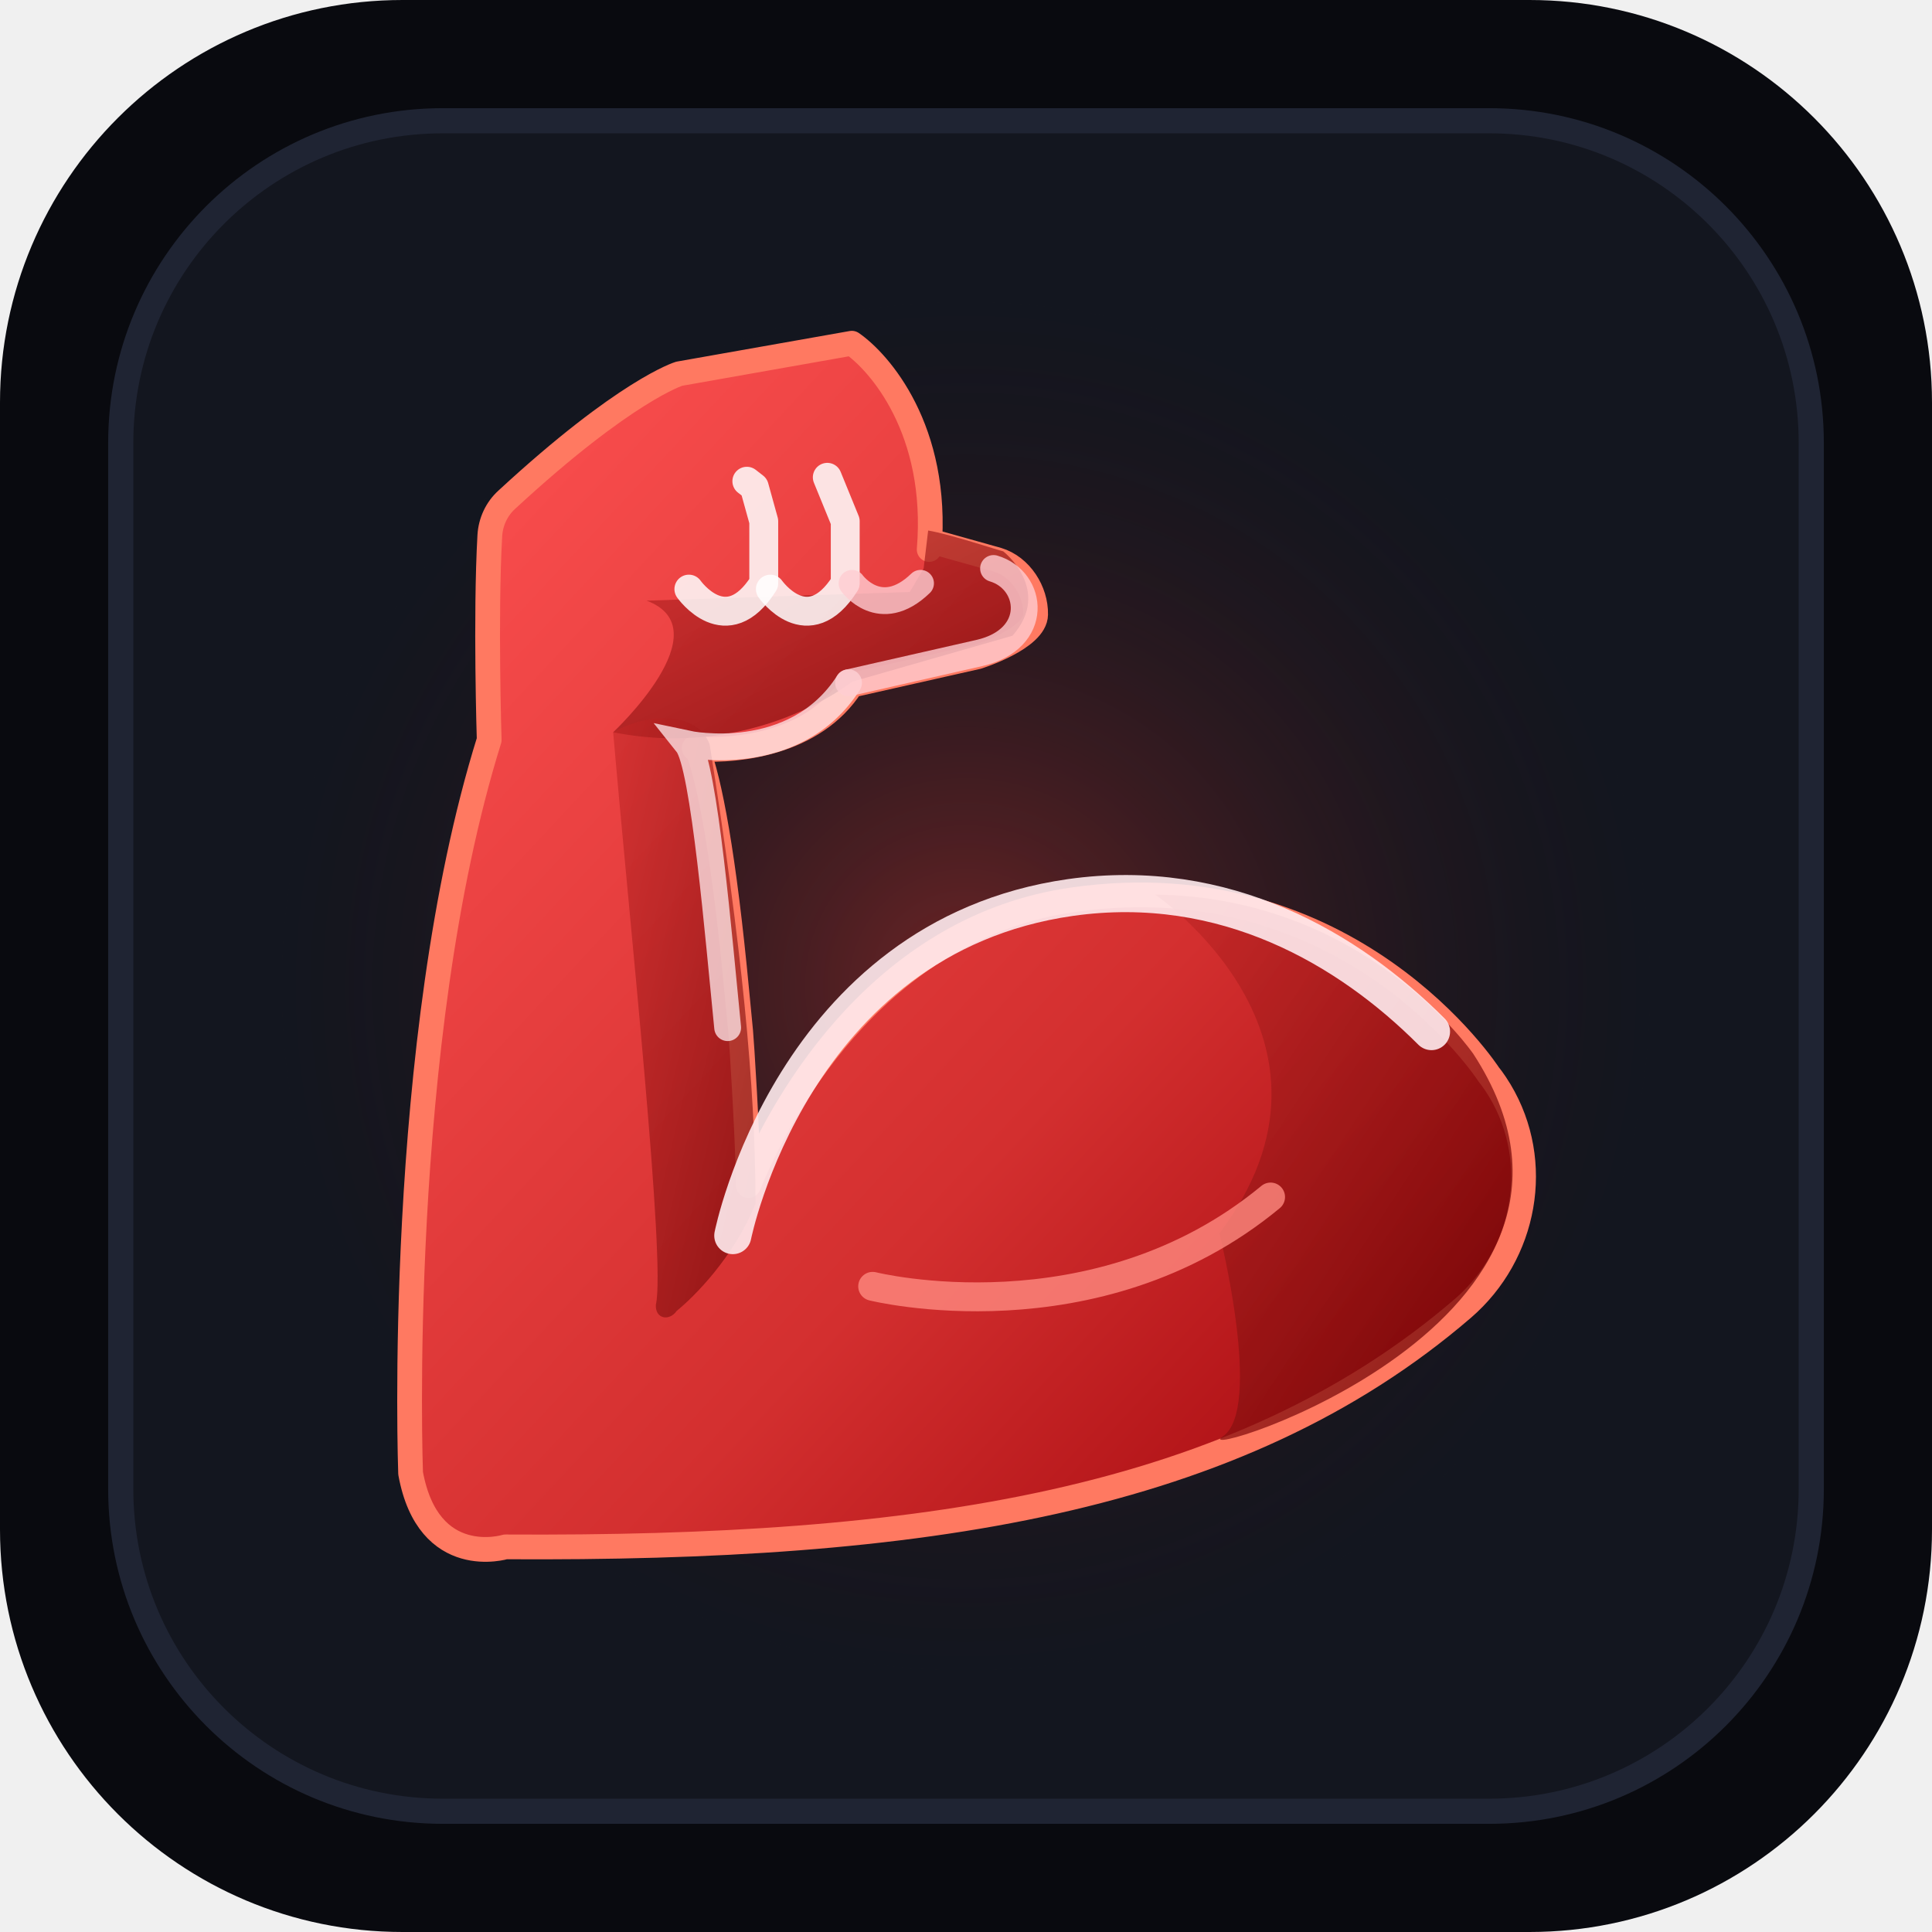
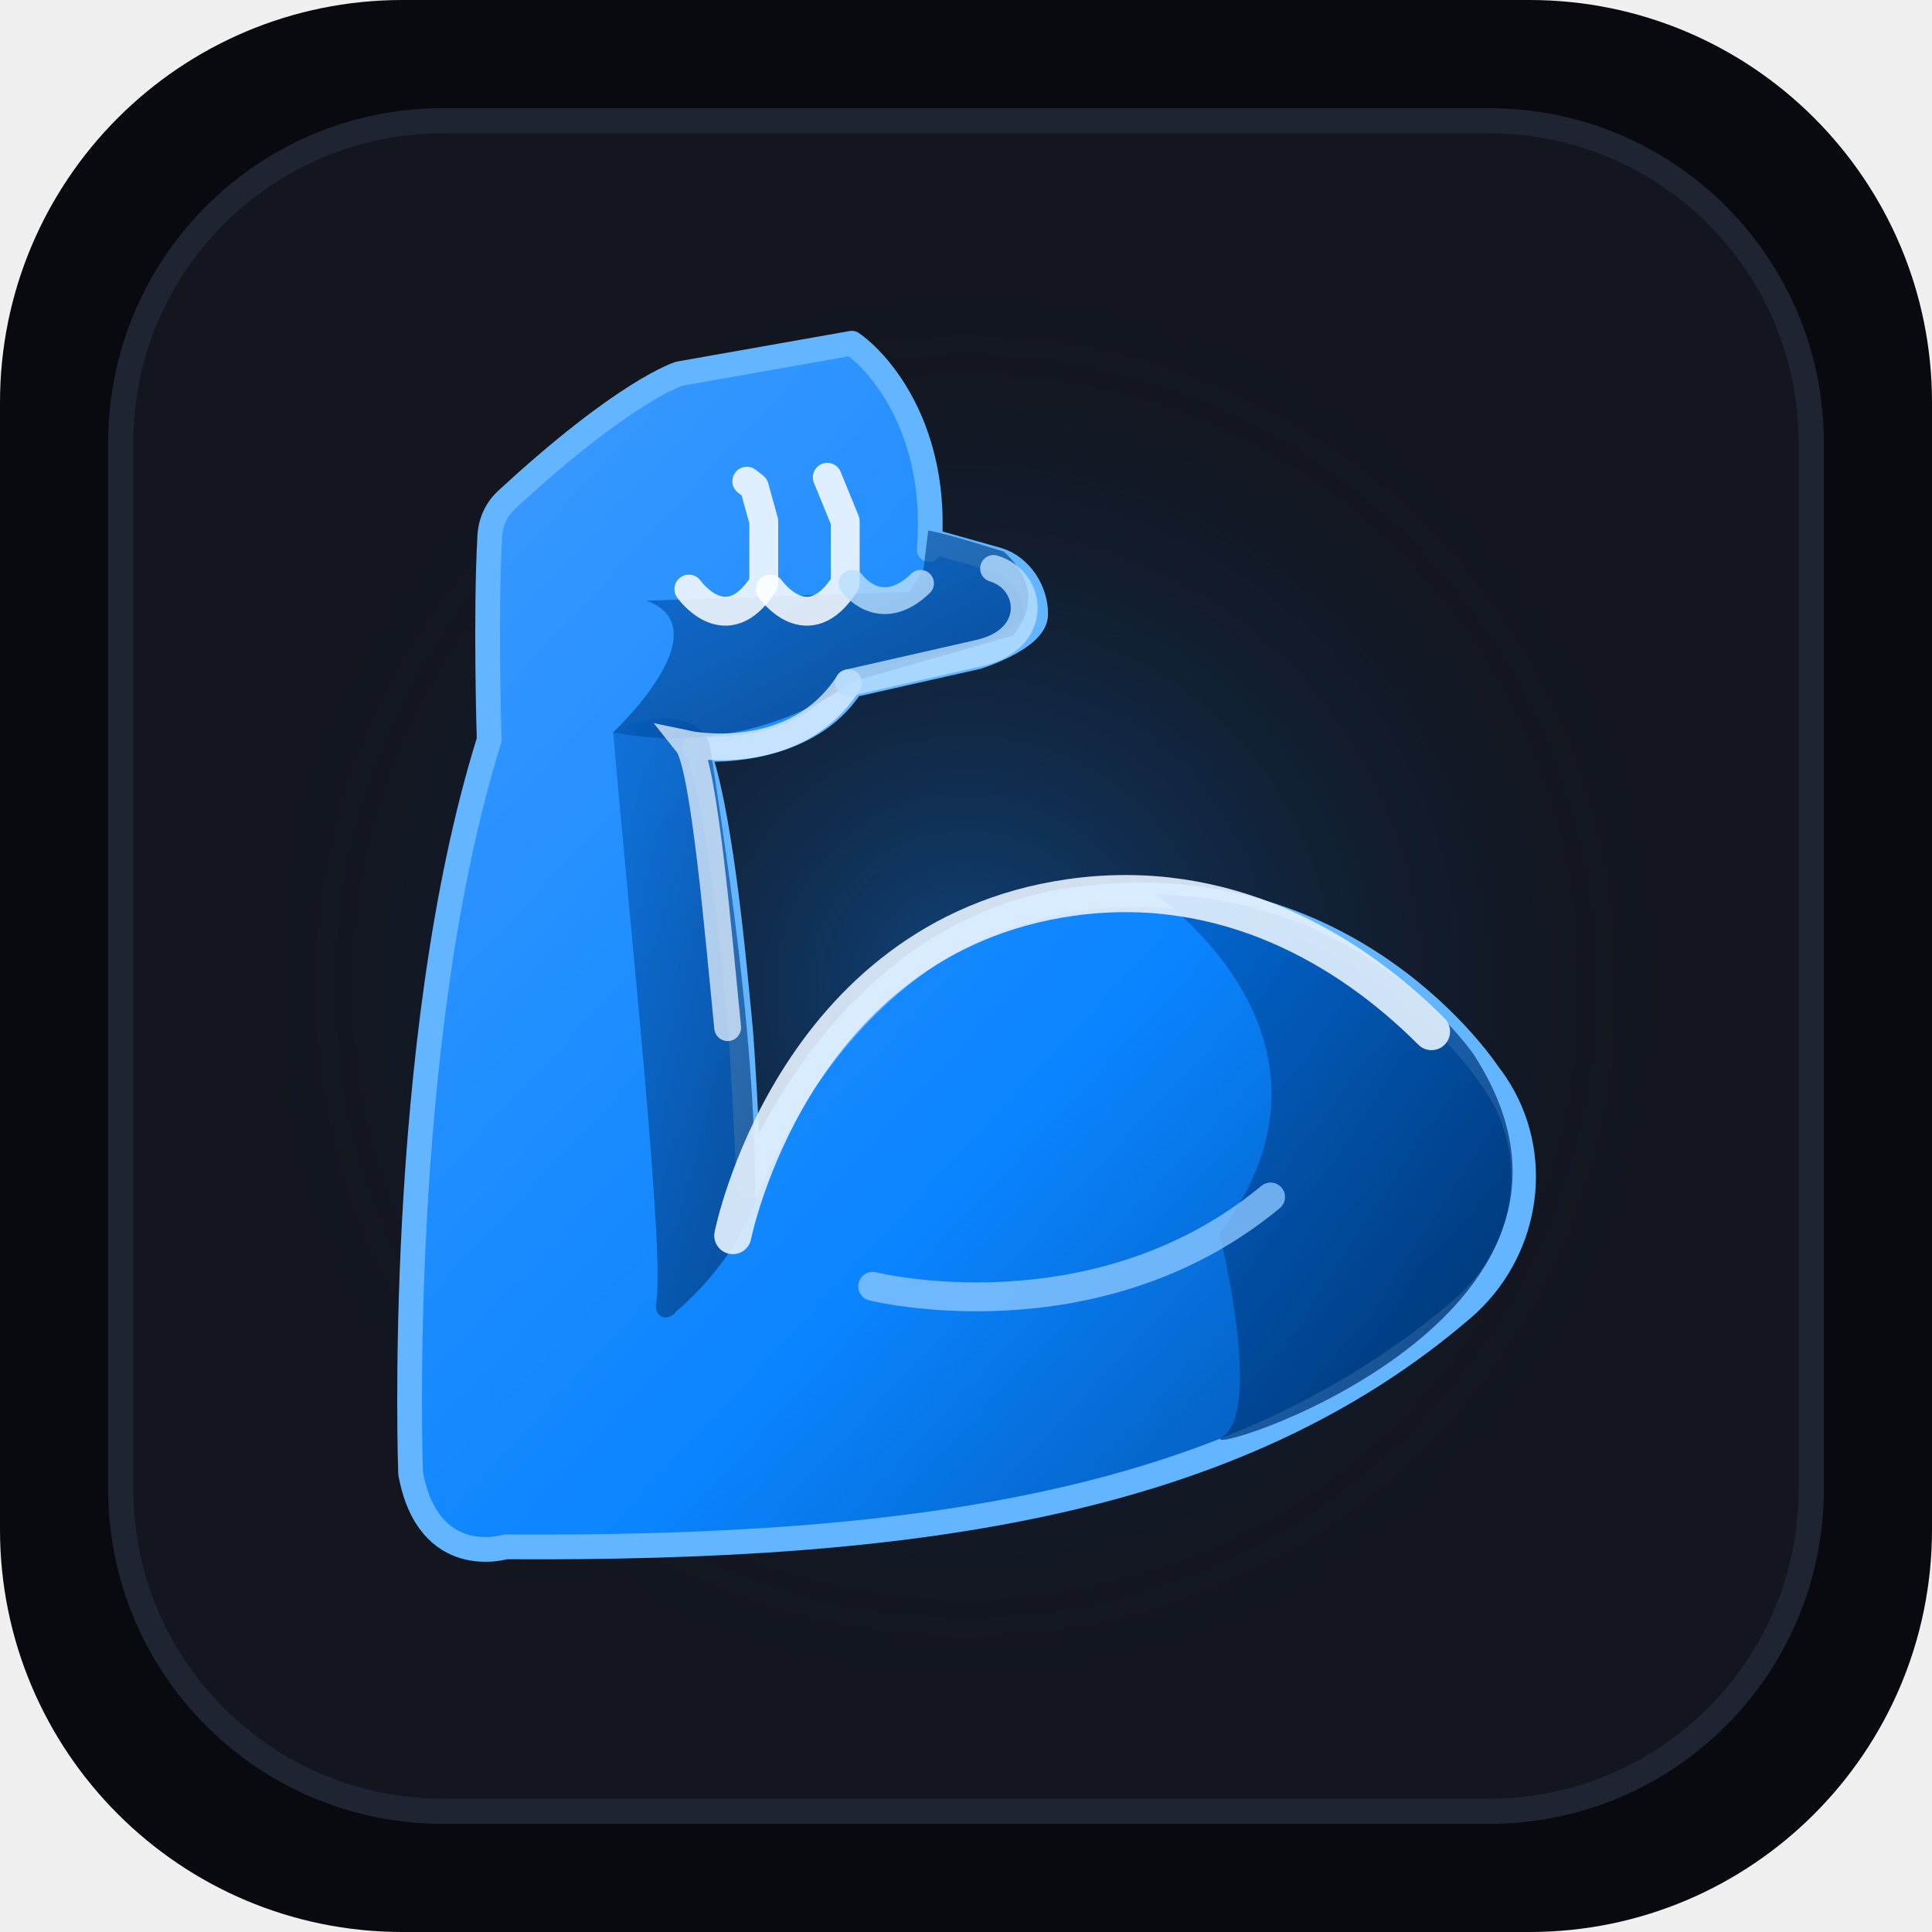
<svg xmlns="http://www.w3.org/2000/svg" viewBox="0 0 192 192" width="192" height="192">
  <defs>
    <radialGradient id="gymGlow" cx="50%" cy="50%" r="55%">
-       <stop offset="0%" stop-color="#ff3b30" stop-opacity="0.38" />
+       <stop offset="0%" stop-color="#0A84FF" stop-opacity="0.42" />
      <stop offset="100%" stop-color="#090a0f" stop-opacity="0" />
    </radialGradient>
    <linearGradient id="armBaseGrad" x1="0%" y1="0%" x2="100%" y2="100%">
-       <stop offset="0%" stop-color="#ff5252" />
-       <stop offset="60%" stop-color="#d32f2f" />
-       <stop offset="100%" stop-color="#9a0007" />
+       <stop offset="0%" stop-color="#409CFF" />
+       <stop offset="60%" stop-color="#0A84FF" />
+       <stop offset="100%" stop-color="#004999" />
    </linearGradient>
    <linearGradient id="muscleShadowGrad" x1="0%" y1="0%" x2="100%" y2="100%">
-       <stop offset="0%" stop-color="#c62828" />
-       <stop offset="100%" stop-color="#600000" />
+       <stop offset="0%" stop-color="#005EC4" />
+       <stop offset="100%" stop-color="#002657" />
    </linearGradient>
    <linearGradient id="bicepHighlightGrad" x1="0%" y1="0%" x2="100%" y2="100%">
-       <stop offset="0%" stop-color="#ff8a80" />
-       <stop offset="100%" stop-color="#ff5252" />
+       <stop offset="0%" stop-color="#8AC6FF" />
+       <stop offset="100%" stop-color="#409CFF" />
    </linearGradient>
  </defs>
  <rect width="192" height="192" rx="40" fill="#090a0f" />
  <rect x="12" y="12" width="168" height="168" rx="32" fill="#13161f" stroke="#1f2433" stroke-width="2.5" />
  <circle cx="96" cy="98" r="68" fill="url(#gymGlow)" />
  <g transform="matrix(2.05 0 0 2.05 16 19)">
-     <path fill="url(#armBaseGrad)" stroke="#ff7961" stroke-width="1.2" stroke-linejoin="round" d="M63.11,54.16 c-10.97,9.44 -26.36,11.68 -46.41,11.56 c0,0 -3.74,1.15 -4.60,-3.57 c0,0 -0.77,-20.89 3.81,-35.55 c0,0 -0.19,-5.98 0.03,-9.90 c0.04,-0.67 0.33,-1.30 0.83,-1.75 c5.76,-5.32 8.35,-6.10 8.35,-6.10 l8.37,-1.48 c1.32,0.91 4.23,4.18 3.75,10.00 l0.11,-0.40 l3.21,0.90 c1.12,0.34 1.86,1.53 1.84,2.65 c-0.01,1.17 -2.81,2.05 -2.81,2.05 c-6.12,1.38 -6.12,1.38 -6.12,1.38 c-1.83,2.87 -5.59,3.18 -7.28,3.10 c-0.09,-0.24 -0.59,-0.02 -0.19,0 c0.59,1.50 1.29,5.11 1.92,11.81 l0.18,1.86 c0.05,0.53 0.32,4.73 0.38,7.48 c1.81,-4.41 6.64,-12.56 15.73,-13.85 c13.46,-1.92 20.17,8.49 20.17,8.49 s0.23,0.27 0.53,0.77 C66.98,47.07 66.16,51.53 63.11,54.16 z" />
+     <path fill="url(#armBaseGrad)" stroke="#64B5FF" stroke-width="1.2" stroke-linejoin="round" d="M63.11,54.16 c-10.97,9.44 -26.36,11.68 -46.41,11.56 c0,0 -3.74,1.15 -4.60,-3.57 c0,0 -0.77,-20.89 3.81,-35.55 c0,0 -0.19,-5.98 0.03,-9.90 c0.04,-0.67 0.33,-1.30 0.83,-1.75 c5.76,-5.32 8.35,-6.10 8.35,-6.10 l8.37,-1.48 c1.32,0.91 4.23,4.18 3.75,10.00 l0.11,-0.40 l3.21,0.90 c1.12,0.34 1.86,1.53 1.84,2.65 c-0.01,1.17 -2.81,2.05 -2.81,2.05 c-6.12,1.38 -6.12,1.38 -6.12,1.38 c-1.83,2.87 -5.59,3.18 -7.28,3.10 c-0.09,-0.24 -0.59,-0.02 -0.19,0 c0.59,1.50 1.29,5.11 1.92,11.81 l0.18,1.86 c0.05,0.53 0.32,4.73 0.38,7.48 c1.81,-4.41 6.64,-12.56 15.73,-13.85 c13.46,-1.92 20.17,8.49 20.17,8.49 s0.23,0.27 0.53,0.77 C66.98,47.07 66.16,51.53 63.11,54.16 z" />
    <path fill="url(#muscleShadowGrad)" opacity="0.65" d="M21.92,26.23 c0,0 5.34,-4.99 1.62,-6.38 l12.76,-0.42 l0.67,-1.14 l0.22,-1.84 c1.07,0.18 3.37,0.95 3.64,1.01 c0,0 2.40,1.87 0.45,4.09 l-7.78,2.23 C33.50,23.78 28.78,27.59 21.92,26.23 z" />
    <path fill="url(#muscleShadowGrad)" opacity="0.6" d="M21.92,26.23 c0.79,9.22 2.56,25.64 2.07,27.75 c-0.04,0.70 0.66,0.81 1.01,0.30 c0.83,-0.67 2.77,-2.60 3.82,-5.19 c0,-5.76 -0.67,-12.46 -2.22,-22.26 C26.03,25.23 23.66,25.25 21.92,26.23 z" />
    <path fill="url(#muscleShadowGrad)" opacity="0.75" d="M48.20,34.10 c0,0 10.24,6.97 3.11,16.42 c0,0 2.13,8.52 0.16,9.85 c-1.98,1.33 20.62,-5.55 12.14,-18.56 C63.60,41.81 58.44,34.23 48.20,34.10 z" />
-     <path fill="none" stroke="#ffebee" stroke-width="1.8" stroke-linecap="round" opacity="0.9" d="M27.72,50.63 c0,0 2.87,-14.47 16.37,-16.39 c7.50,-1.06 13.50,2.50 17.50,6.50" />
-     <path fill="none" stroke="#ff8a80" stroke-width="1.4" stroke-linecap="round" opacity="0.8" d="M34.50,53.09 c0,0 10.80,2.70 19.29,-4.33" />
-     <path fill="none" stroke="#ffebee" stroke-width="1.3" stroke-linecap="round" opacity="0.75" d="M27.47,40.55 c-0.43,-4.28 -1.13,-12.72 -1.95,-13.75 c0,0 5.20,1.11 7.81,-2.97" />
+     <path fill="none" stroke="#E5F2FF" stroke-width="1.8" stroke-linecap="round" opacity="0.9" d="M27.72,50.63 c0,0 2.87,-14.47 16.37,-16.39 c7.50,-1.06 13.50,2.50 17.50,6.50" />
+     <path fill="none" stroke="#8AC6FF" stroke-width="1.4" stroke-linecap="round" opacity="0.8" d="M34.50,53.09 c0,0 10.80,2.70 19.29,-4.33" />
+     <path fill="none" stroke="#E5F2FF" stroke-width="1.3" stroke-linecap="round" opacity="0.75" d="M27.47,40.55 c-0.43,-4.28 -1.13,-12.72 -1.95,-13.75 c0,0 5.20,1.11 7.81,-2.97" />
    <path fill="none" stroke="#ffffff" stroke-width="1.4" stroke-linecap="round" stroke-linejoin="round" opacity="0.85" d="M25.59,19.29 c0,0 1.82,2.59 3.63,-0.28 V16.0 l-0.46,-1.66 l-0.36,-0.28" />
    <path fill="none" stroke="#ffffff" stroke-width="1.4" stroke-linecap="round" stroke-linejoin="round" opacity="0.85" d="M29.54,19.29 c0,0 1.82,2.59 3.63,-0.28 V16.0 l-0.87,-2.13" />
-     <path fill="none" stroke="#ffcdd2" stroke-width="1.3" stroke-linecap="round" opacity="0.8" d="M36.82,19.01 c-1.96,1.89 -3.32,0 -3.32,0" />
-     <path fill="none" stroke="#ffcdd2" stroke-width="1.3" stroke-linecap="round" opacity="0.8" d="M40.36,18.29 c1.93,0.57 2.26,3.43 -0.70,4.10 c-6.33,1.44 -6.33,1.44 -6.33,1.44" />
+     <path fill="none" stroke="#B8DEFF" stroke-width="1.3" stroke-linecap="round" opacity="0.8" d="M36.82,19.01 c-1.96,1.89 -3.32,0 -3.32,0" />
+     <path fill="none" stroke="#B8DEFF" stroke-width="1.3" stroke-linecap="round" opacity="0.8" d="M40.36,18.29 c1.93,0.57 2.26,3.43 -0.70,4.10 c-6.33,1.44 -6.33,1.44 -6.33,1.44" />
  </g>
</svg>
